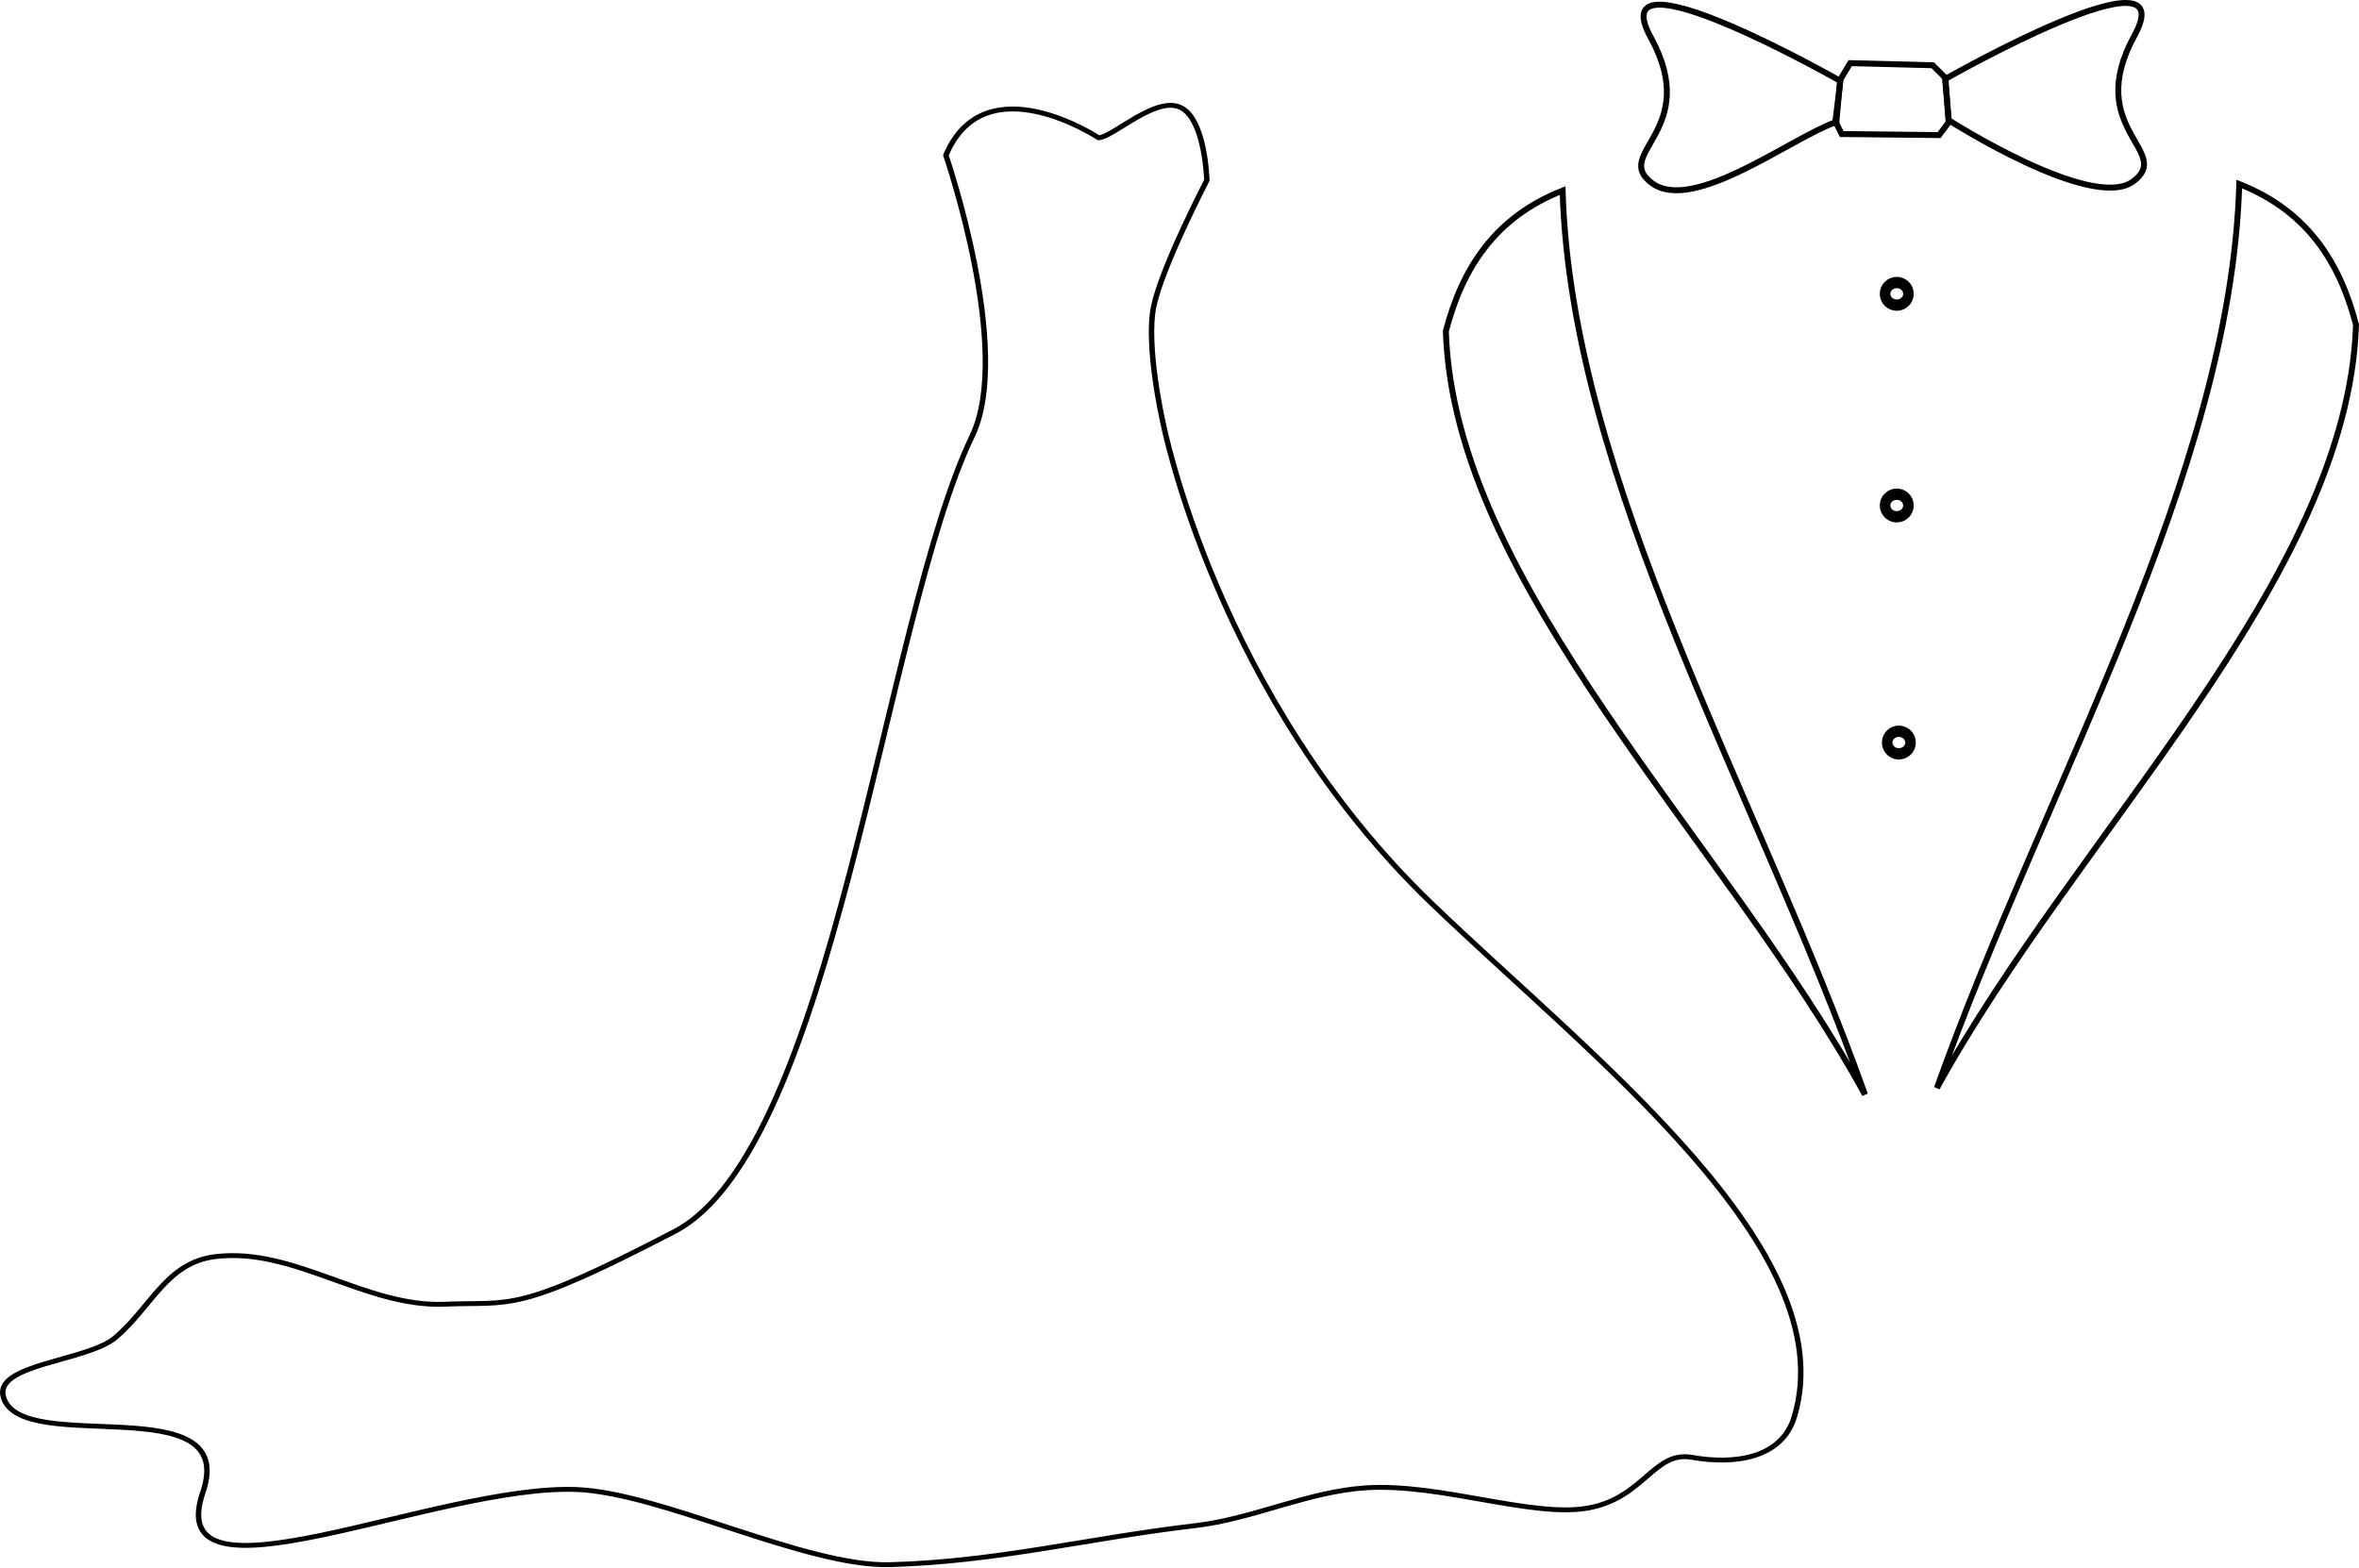
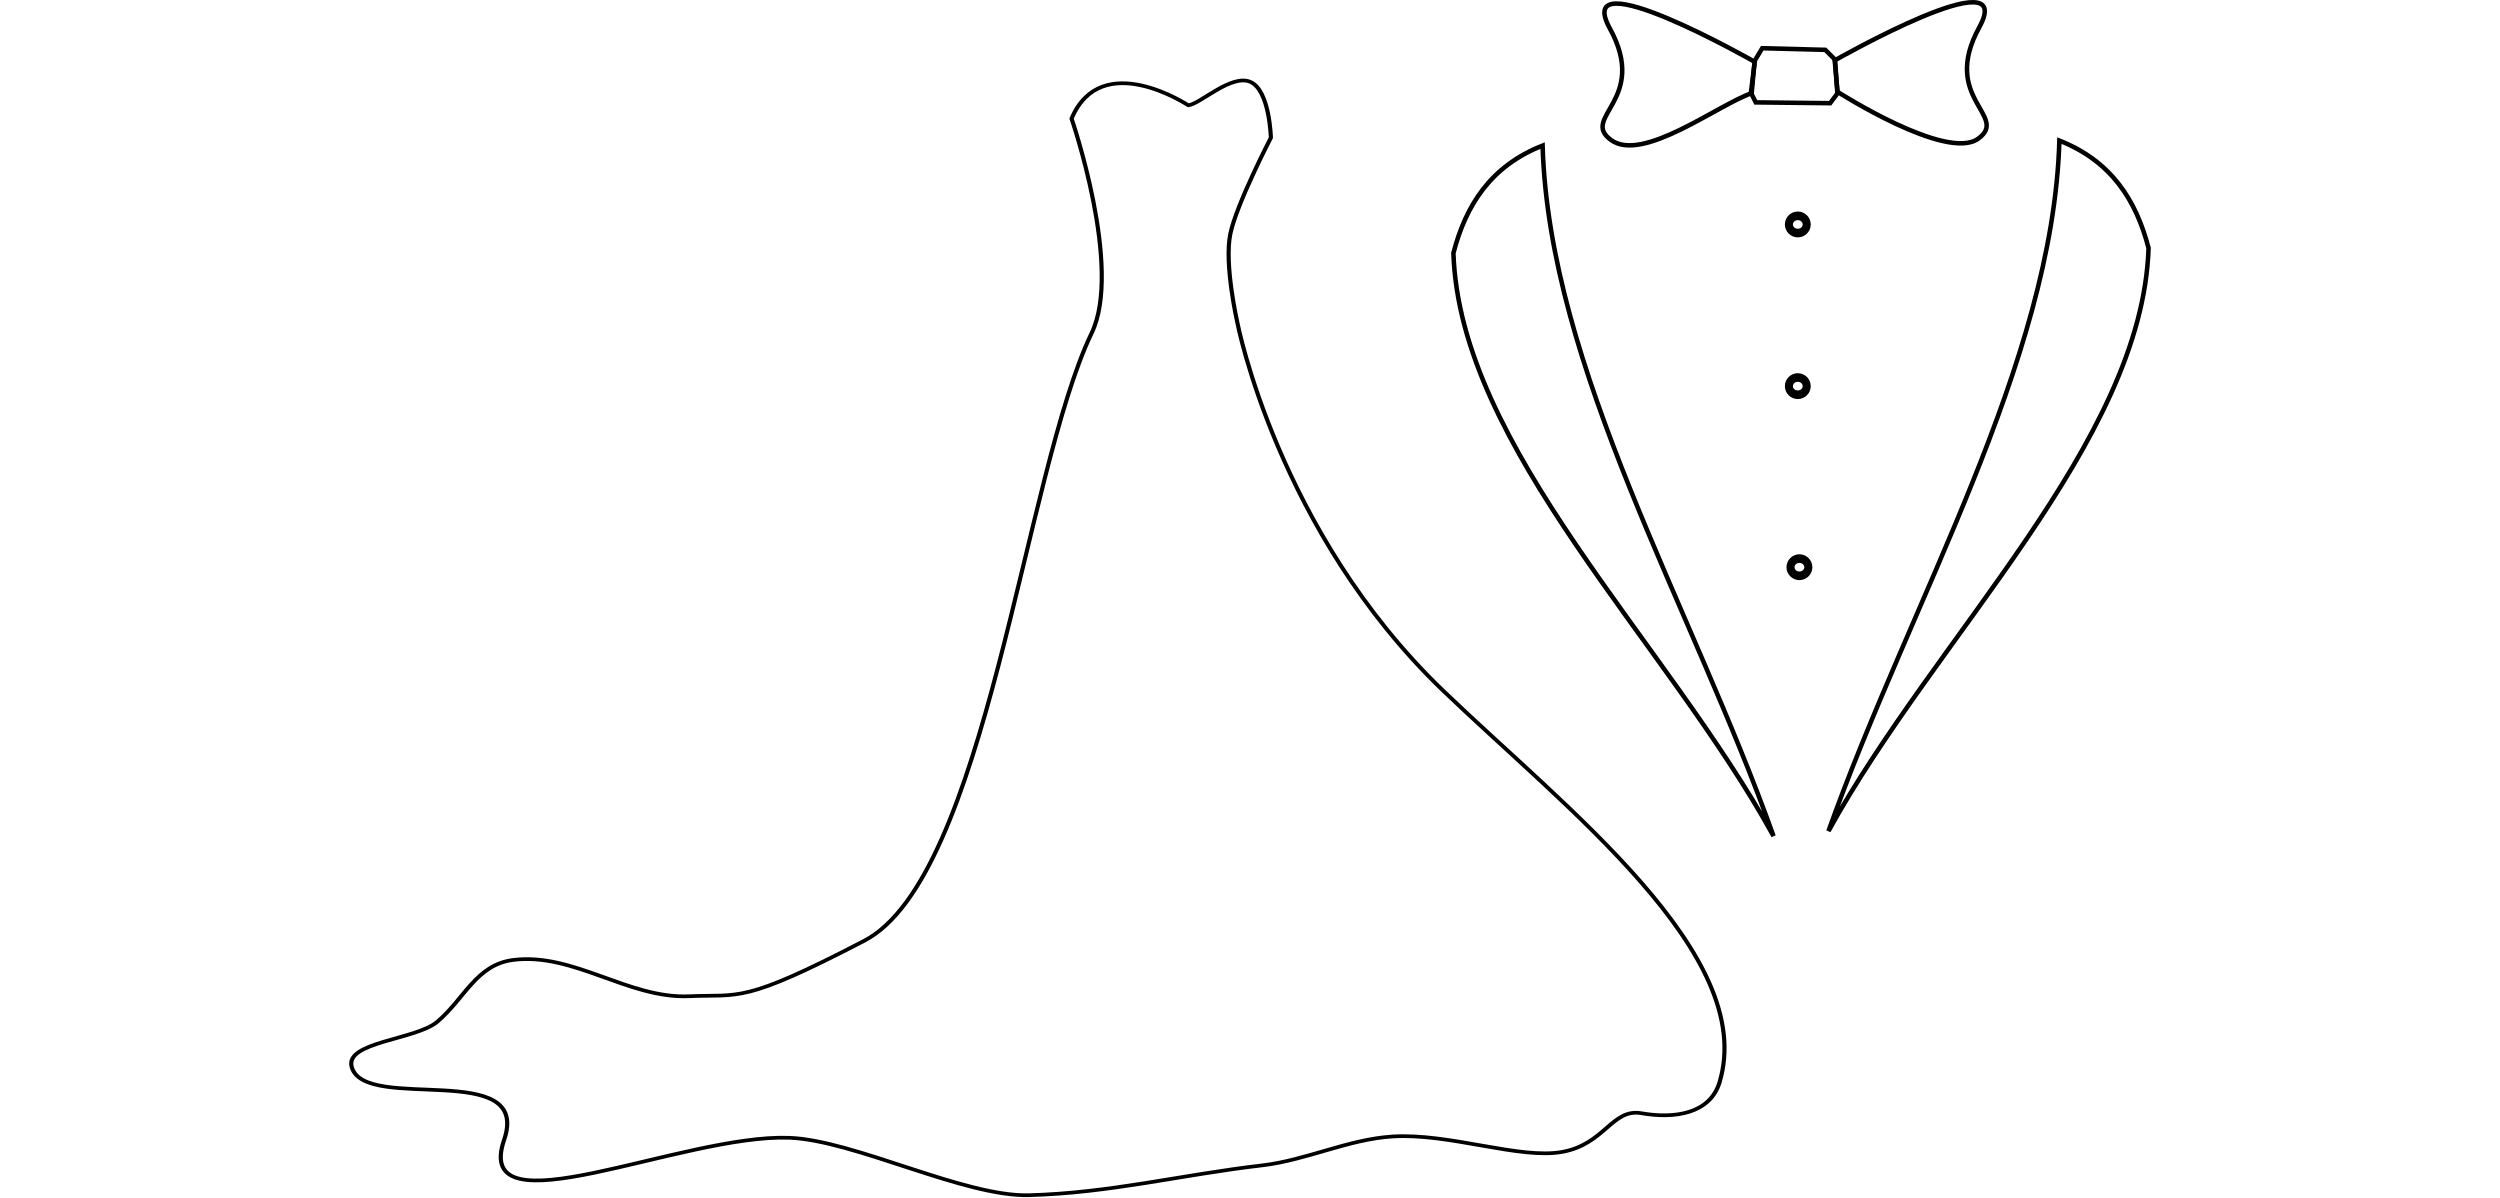
- <svg xmlns="http://www.w3.org/2000/svg" width="112.321mm" height="74.63mm" viewBox="0 0 397.987 264.438" id="svg2" version="1.1">
+ <svg xmlns="http://www.w3.org/2000/svg" width="72.321mm" height="34.63mm" viewBox="0 0 397.987 264.438" id="svg2" version="1.1">
  <defs id="defs4">
    </defs>
  <g id="layer1" transform="translate(-153.5787,-294.1815)">
    <g id="g4170" transform="translate(-31.42857,-102.8571)">
      <g id="layer1-0" transform="matrix(0.3109544,0,0,0.2782892,255.8728,388.3241)">
        <path style="opacity:1;fill:none;fill-rule:evenodd;stroke:#000000;stroke-width:2.945;stroke-linecap:butt;stroke-linejoin:round;stroke-miterlimit:4;stroke-dasharray:none;stroke-opacity:1" d="m 285.292,125.466 c 0,0 36.527,118.511 14.26,170.249 -48.041,111.626 -74.842,431.956 -161.591,482.392 -86.749,50.435 -88.054,42.228 -124.345,44.003 -43.114,2.108 -82.023,-34.767 -124.819,-28.833 -26.391,3.659 -34.478,30.52 -54.112,49.103 -15.287,14.469 -66.377,15.859 -60.675,36.306 10.063,36.081 127.868,-6.872 108.158,57.471 -22.959,74.952 126.373,-4.842 202.596,-1.695 46.051,1.901 124.202,46.962 170.288,45.575 57.724,-1.737 108.192,-16.21 165.517,-23.652 31.523,-4.093 61.042,-20.692 92.73,-22.946 40.339,-2.87 90.373,18.388 120.607,12.231 30.234,-6.157 35.416,-34.766 56.176,-30.697 23.572,4.62 48.829,0.456 55.567,-24.693 C 772.722,789.23 635.705,672.364 549.045,579.333 431.707,453.367 403.066,287.394 403.066,287.394 c 0,0 -9.524,-46.469 -4.975,-70.532 4.549,-24.062 28.79,-76.215 28.79,-76.215 0,0 -0.8,-37.209 -14.326,-44.208 -13.526,-6.999 -36.346,17.843 -44.39,18.442 0,0 -61.649,-45.659 -82.873,10.585 z" id="path5766" />
      </g>
      <g id="layer1-9" transform="translate(284.668,229.8214)">
        <g id="g4424">
          <path id="path4288" d="m 163.966,199.376 c -11.468,4.519 -16.956,13.178 -19.698,23.739 1.382,42.931 47.14,85.863 70.711,128.794 -18.169,-50.969 -49.56,-103.355 -51.013,-152.533 z" style="fill:none;fill-rule:evenodd;stroke:#000000;stroke-width:1px;stroke-linecap:butt;stroke-linejoin:miter;stroke-opacity:1" />
          <path id="path4288-7" d="m 278.126,198.275 c 11.468,4.519 16.956,13.178 19.698,23.739 -1.382,42.931 -47.14,85.863 -70.711,128.794 18.169,-50.969 49.56,-103.355 51.013,-152.533 z" style="fill:none;fill-rule:evenodd;stroke:#000000;stroke-width:1px;stroke-linecap:butt;stroke-linejoin:miter;stroke-opacity:1" />
          <path id="path4349" d="m 220.342,213.941 c -1.521,0 -2.857,1.235 -2.857,2.857 0,1.622 1.336,2.857 2.857,2.857 1.521,-1e-5 2.858,-1.235 2.858,-2.857 0,-1.622 -1.337,-2.857 -2.858,-2.857 z m 0,1.905 c 0.653,0 1.08,0.47 1.08,0.952 0,0.482 -0.427,0.952 -1.08,0.952 -0.653,0 -1.079,-0.47 -1.079,-0.952 0,-0.482 0.426,-0.952 1.079,-0.952 z" style="color:#000000;font-style:normal;font-variant:normal;font-weight:normal;font-stretch:normal;font-size:medium;line-height:normal;font-family:sans-serif;text-indent:0;text-align:start;text-decoration:none;text-decoration-line:none;text-decoration-style:solid;text-decoration-color:#000000;letter-spacing:normal;word-spacing:normal;text-transform:none;direction:ltr;block-progression:tb;writing-mode:lr-tb;baseline-shift:baseline;text-anchor:start;white-space:normal;clip-rule:nonzero;display:inline;overflow:visible;visibility:visible;opacity:1;isolation:auto;mix-blend-mode:normal;color-interpolation:sRGB;color-interpolation-filters:linearRGB;solid-color:#000000;solid-opacity:1;fill:#000000;fill-opacity:1;fill-rule:nonzero;stroke:none;stroke-width:5;stroke-linecap:round;stroke-linejoin:miter;stroke-miterlimit:4;stroke-dasharray:none;stroke-dashoffset:0;stroke-opacity:1;color-rendering:auto;image-rendering:auto;shape-rendering:auto;text-rendering:auto;enable-background:accumulate" />
          <path id="path4349-8" d="m 220.341,249.656 c -1.521,0 -2.857,1.235 -2.857,2.857 0,1.622 1.336,2.857 2.857,2.857 1.521,-1e-5 2.858,-1.235 2.858,-2.857 0,-1.622 -1.337,-2.857 -2.858,-2.857 z m 0,1.905 c 0.653,0 1.08,0.47 1.08,0.952 0,0.482 -0.427,0.952 -1.08,0.952 -0.653,0 -1.079,-0.47 -1.079,-0.952 0,-0.482 0.426,-0.952 1.079,-0.952 z" style="color:#000000;font-style:normal;font-variant:normal;font-weight:normal;font-stretch:normal;font-size:medium;line-height:normal;font-family:sans-serif;text-indent:0;text-align:start;text-decoration:none;text-decoration-line:none;text-decoration-style:solid;text-decoration-color:#000000;letter-spacing:normal;word-spacing:normal;text-transform:none;direction:ltr;block-progression:tb;writing-mode:lr-tb;baseline-shift:baseline;text-anchor:start;white-space:normal;clip-rule:nonzero;display:inline;overflow:visible;visibility:visible;opacity:1;isolation:auto;mix-blend-mode:normal;color-interpolation:sRGB;color-interpolation-filters:linearRGB;solid-color:#000000;solid-opacity:1;fill:#000000;fill-opacity:1;fill-rule:nonzero;stroke:none;stroke-width:5;stroke-linecap:round;stroke-linejoin:miter;stroke-miterlimit:4;stroke-dasharray:none;stroke-dashoffset:0;stroke-opacity:1;color-rendering:auto;image-rendering:auto;shape-rendering:auto;text-rendering:auto;enable-background:accumulate" />
          <path id="path4349-8-9" d="m 220.698,289.656 c -1.521,0 -2.857,1.235 -2.857,2.857 0,1.622 1.336,2.857 2.857,2.857 1.521,-1e-5 2.858,-1.235 2.858,-2.857 0,-1.622 -1.337,-2.857 -2.858,-2.857 z m 0,1.905 c 0.653,0 1.08,0.47 1.08,0.952 0,0.482 -0.427,0.952 -1.08,0.952 -0.653,0 -1.079,-0.47 -1.079,-0.952 0,-0.482 0.426,-0.952 1.079,-0.952 z" style="color:#000000;font-style:normal;font-variant:normal;font-weight:normal;font-stretch:normal;font-size:medium;line-height:normal;font-family:sans-serif;text-indent:0;text-align:start;text-decoration:none;text-decoration-line:none;text-decoration-style:solid;text-decoration-color:#000000;letter-spacing:normal;word-spacing:normal;text-transform:none;direction:ltr;block-progression:tb;writing-mode:lr-tb;baseline-shift:baseline;text-anchor:start;white-space:normal;clip-rule:nonzero;display:inline;overflow:visible;visibility:visible;opacity:1;isolation:auto;mix-blend-mode:normal;color-interpolation:sRGB;color-interpolation-filters:linearRGB;solid-color:#000000;solid-opacity:1;fill:#000000;fill-opacity:1;fill-rule:nonzero;stroke:none;stroke-width:5;stroke-linecap:round;stroke-linejoin:miter;stroke-miterlimit:4;stroke-dasharray:none;stroke-dashoffset:0;stroke-opacity:1;color-rendering:auto;image-rendering:auto;shape-rendering:auto;text-rendering:auto;enable-background:accumulate" />
          <path id="path4396" d="m 228.49,180.562 c 0,0 40.604,-23.12 31.946,-7.324 -8.658,15.797 6.737,19.561 -0.253,24.622 -6.99,5.062 -31.062,-10.354 -31.062,-10.354 z" style="fill:none;fill-rule:evenodd;stroke:#000000;stroke-width:1px;stroke-linecap:butt;stroke-linejoin:miter;stroke-opacity:1" />
          <path id="path4396-4" d="m 210.784,180.852 c 0,0 -40.604,-23.12 -31.946,-7.324 8.658,15.797 -6.72,19.555 0.253,24.622 6.973,5.067 23.532,-7.735 31.062,-10.354 z" style="fill:none;fill-rule:evenodd;stroke:#000000;stroke-width:1px;stroke-linecap:butt;stroke-linejoin:miter;stroke-opacity:1" />
          <path id="path4422" d="m 210.877,180.549 1.607,-2.679 13.929,0.357 2.143,2.143 0.536,7.5 -1.607,2.143 -16.429,-0.179 -1.071,-2.143 z" style="fill:none;fill-rule:evenodd;stroke:#000000;stroke-width:1px;stroke-linecap:butt;stroke-linejoin:miter;stroke-opacity:1" />
        </g>
      </g>
    </g>
  </g>
</svg>
